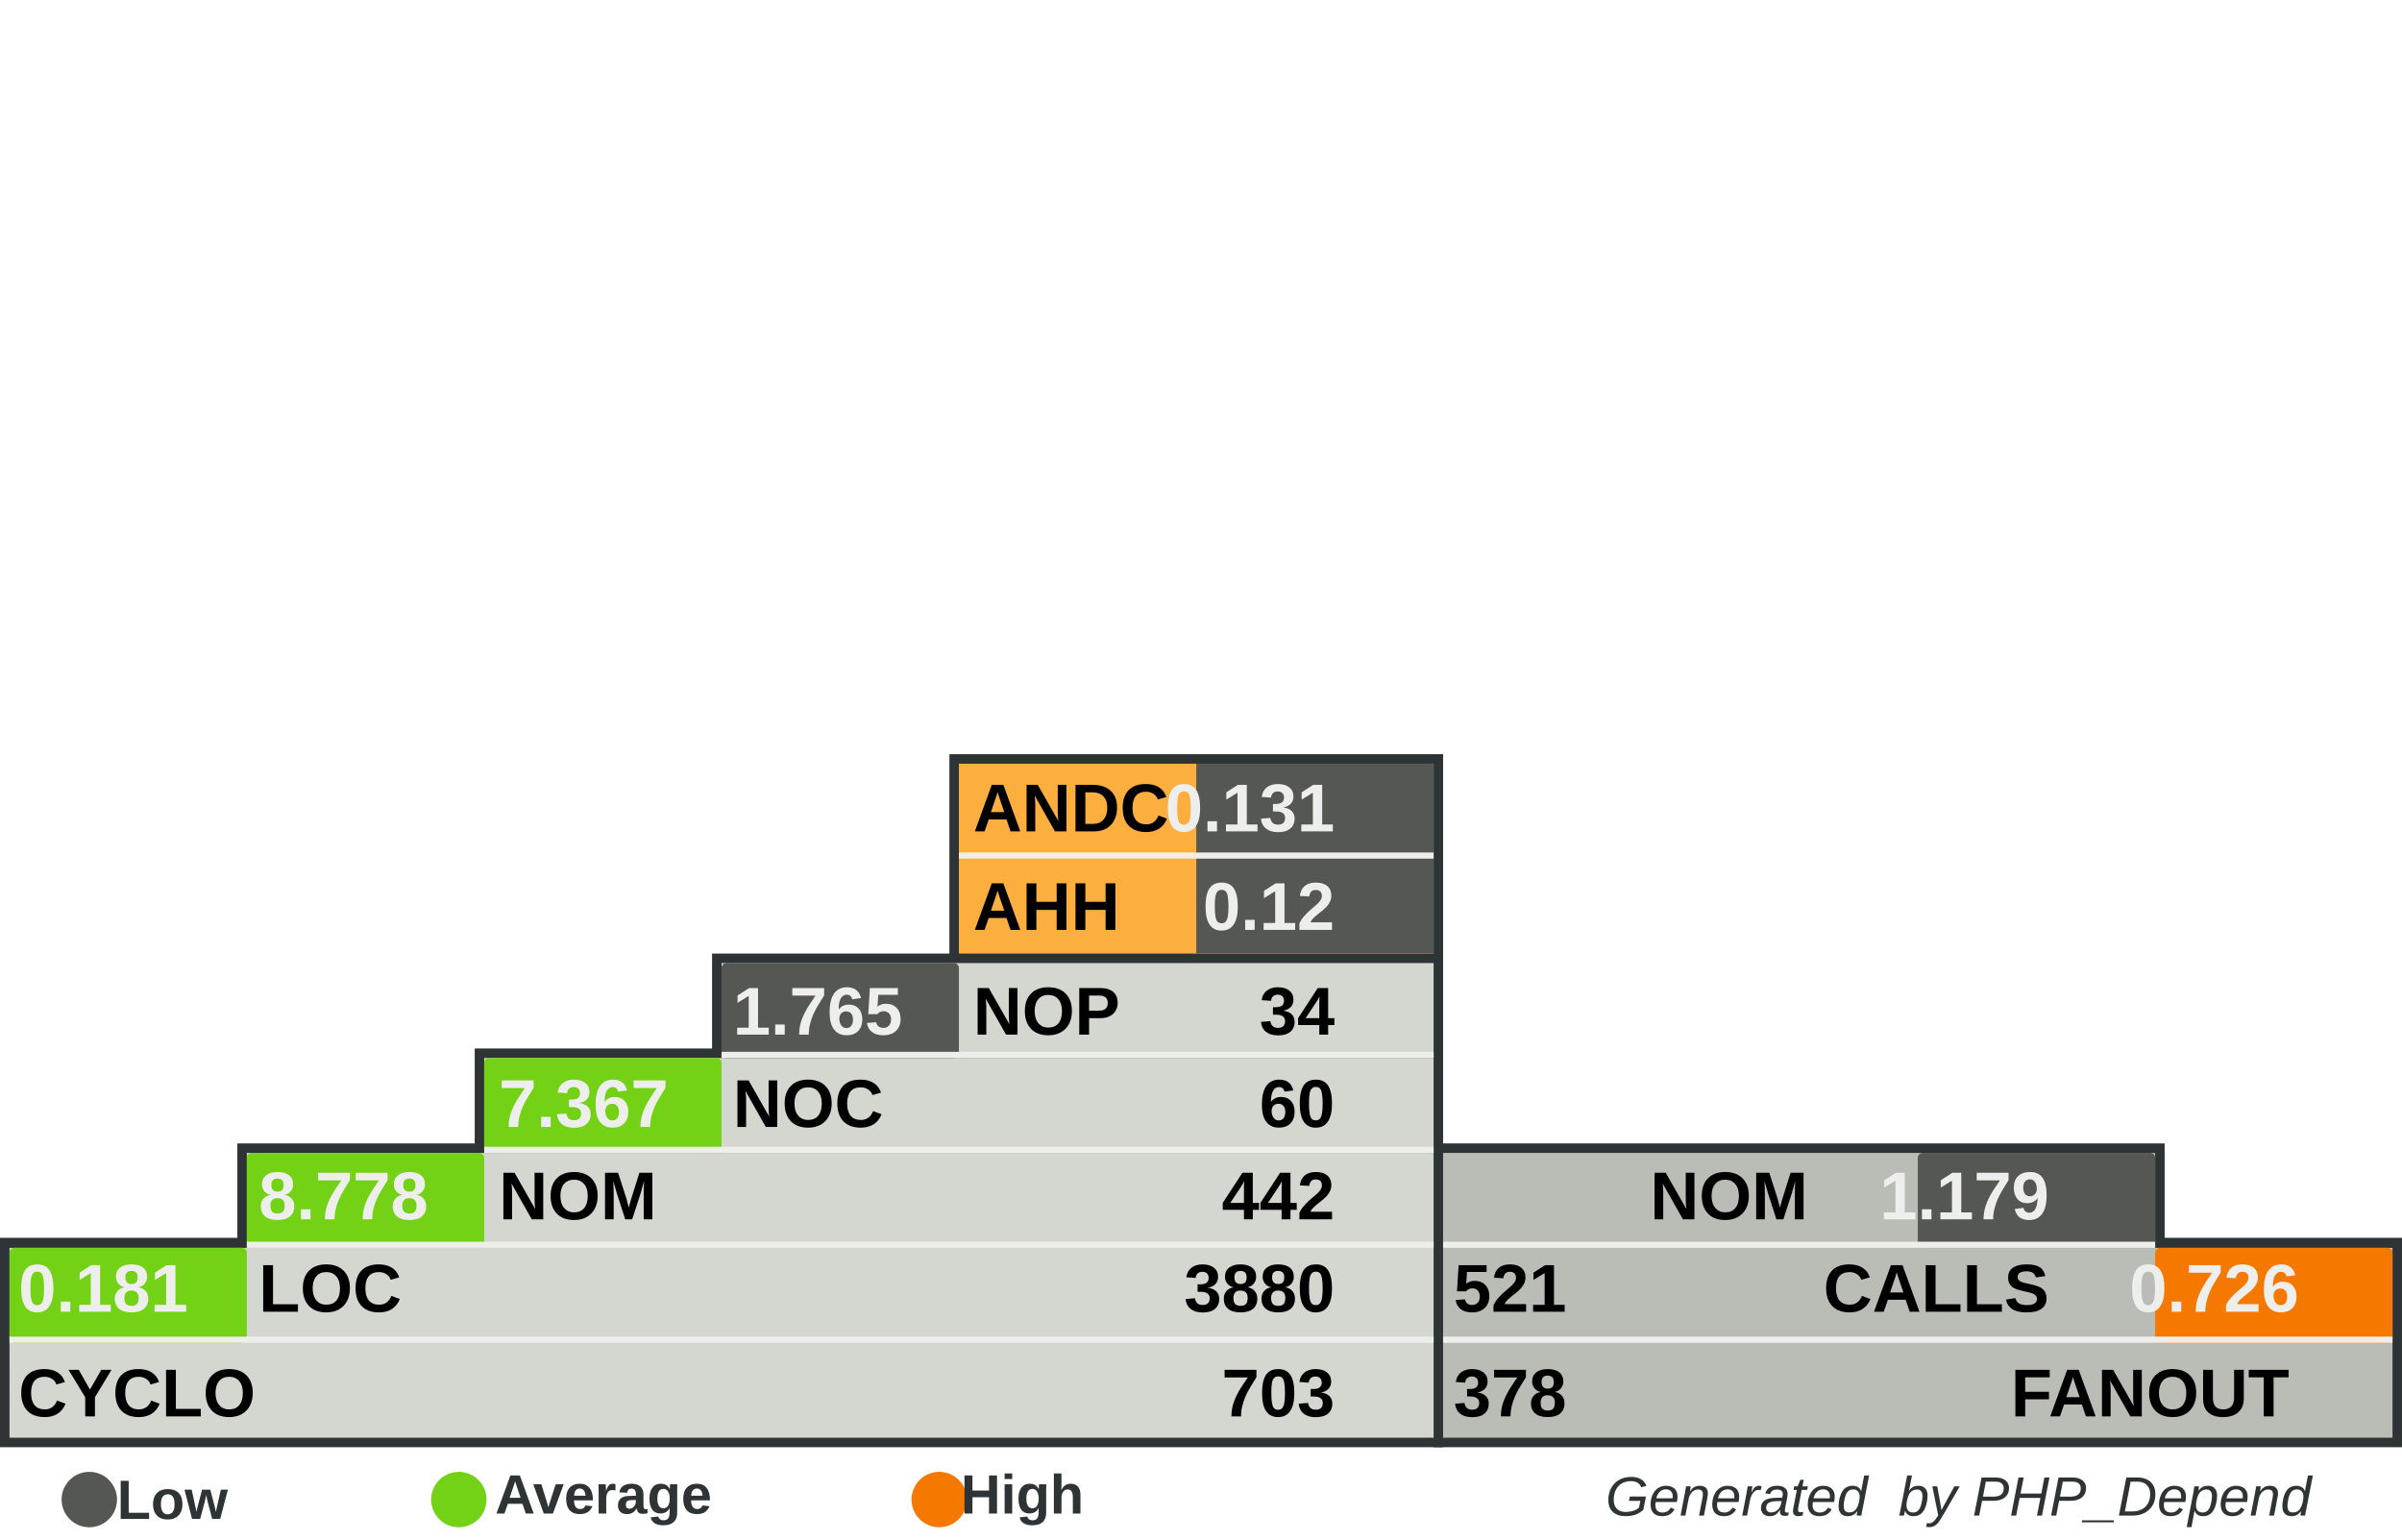
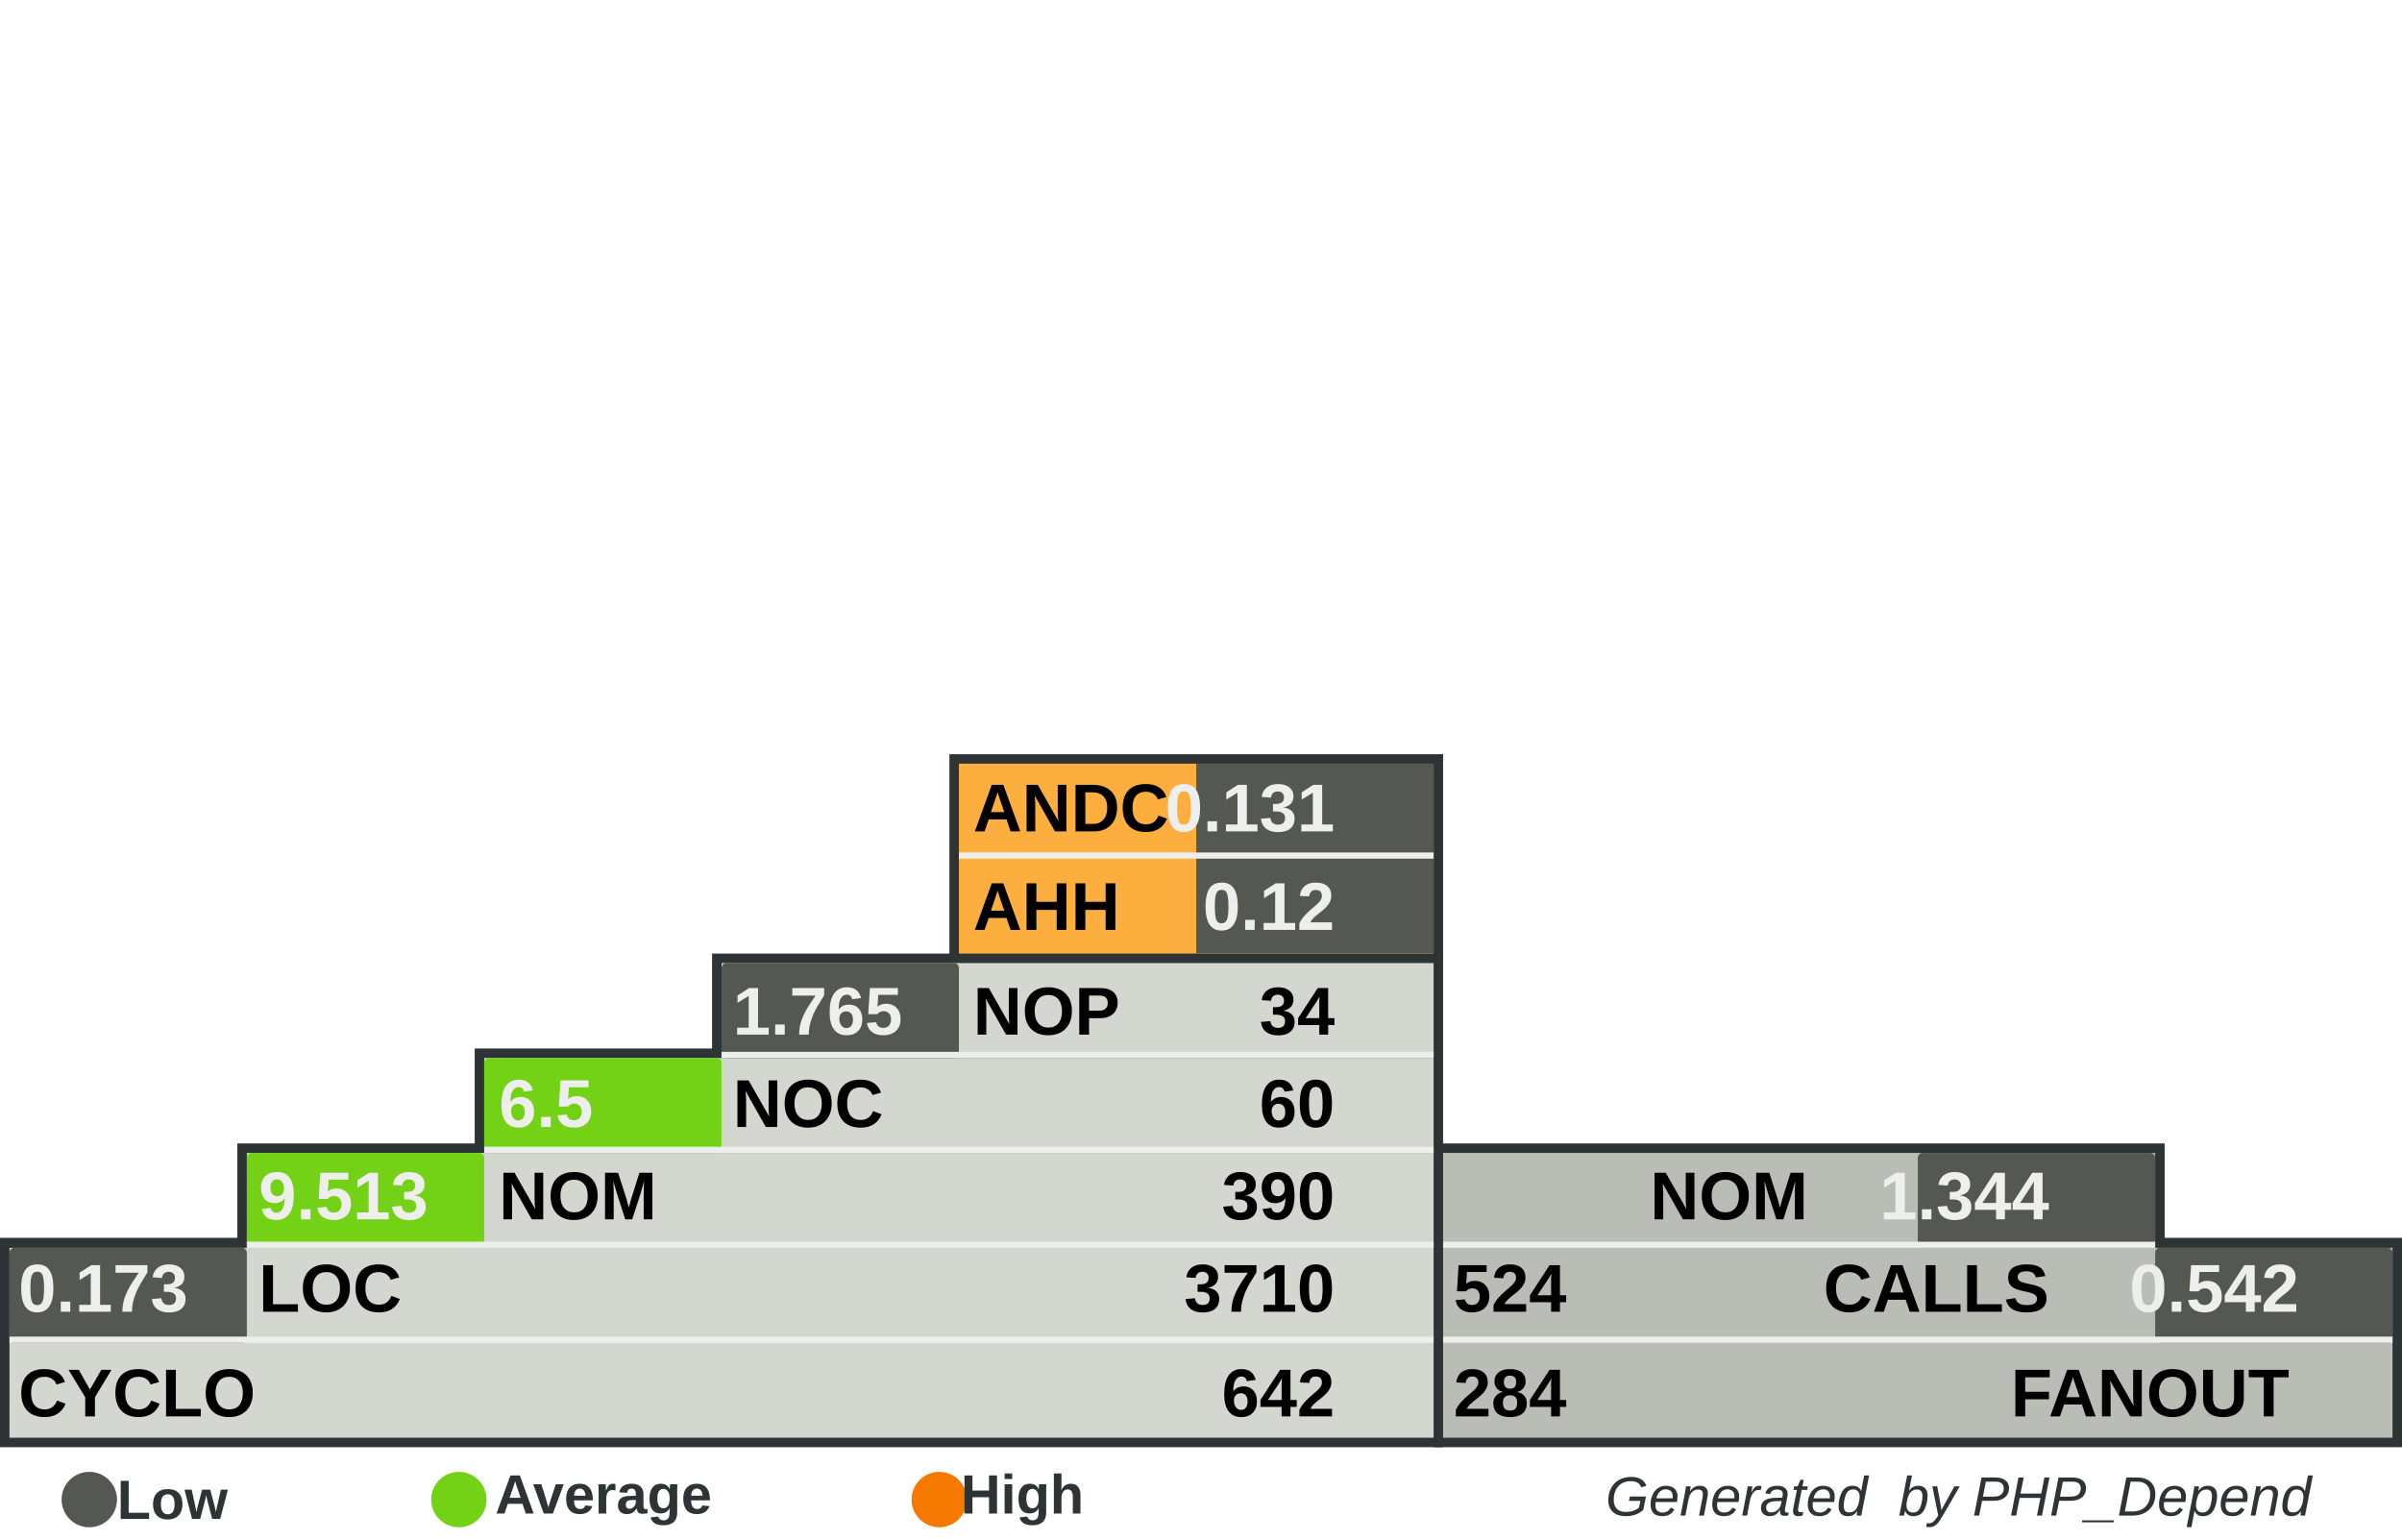
<svg xmlns="http://www.w3.org/2000/svg" width="390" height="250" id="svg5110" version="1.0">
  <defs id="defs5112">
    </defs>
  <g id="layer1">
    <rect style="fill:#555753" width="0" height="0" x="0" y="0" rx="0" ry="0" id="rect8982" xml:id="threshold.low" />
    <rect style="fill:#73d216" width="0" height="0" x="0" y="0" rx="0" ry="0" id="rect8983" xml:id="threshold.average" />
    <rect style="fill:#f57900" width="0" height="0" x="0" y="0" rx="0" ry="0" id="rect2834" xml:id="threshold.high" />
    <rect style="opacity:1;fill:#2e3436;fill-opacity:1;stroke:none;stroke-width:1;stroke-miterlimit:4;stroke-dasharray:none;stroke-opacity:1" id="rect4954" width="118.696" height="16.957" x="232.767" y="185.672" rx="2.978" ry="0" />
    <rect style="opacity:1;fill:#2e3436;fill-opacity:1;stroke:none;stroke-width:1;stroke-miterlimit:4;stroke-dasharray:none;stroke-opacity:1" id="rect4956" width="157.233" height="34" x="232.767" y="201" rx="3.945" ry="0" />
    <rect style="opacity:1;fill:#2e3436;fill-opacity:1;stroke:none;stroke-width:1;stroke-miterlimit:4;stroke-dasharray:none;stroke-opacity:1" id="rect4958" width="80.158" height="33.913" x="154.15" y="122.47" rx="2.011" ry="0" />
    <rect style="opacity:1;fill:#2e3436;fill-opacity:1;stroke:none;stroke-width:1;stroke-miterlimit:4;stroke-dasharray:none;stroke-opacity:1" id="rect4960" width="234.308" height="34" x="0" y="201" rx="5.879" ry="0" />
    <rect style="opacity:1;fill:#2e3436;fill-opacity:1;stroke:none;stroke-width:1;stroke-miterlimit:4;stroke-dasharray:none;stroke-opacity:1" id="rect4962" width="195.771" height="16.957" x="38.538" y="185.672" rx="4.912" ry="0" />
    <rect style="opacity:1;fill:#2e3436;fill-opacity:1;stroke:none;stroke-width:1;stroke-miterlimit:4;stroke-dasharray:none;stroke-opacity:1" id="rect4964" width="157.233" height="16.957" x="77.075" y="170.257" rx="3.945" ry="0" />
    <rect style="opacity:1;fill:#2e3436;fill-opacity:1;stroke:none;stroke-width:1;stroke-miterlimit:4;stroke-dasharray:none;stroke-opacity:1" id="rect4966" width="118.696" height="16.957" x="115.613" y="154.842" rx="2.978" ry="0" />
    <rect style="opacity:1;fill:#d3d7cf;fill-opacity:1;stroke:none;stroke-width:1;stroke-miterlimit:4;stroke-dasharray:none;stroke-opacity:1" id="rect4968" width="231.225" height="30.83" x="1.542" y="202.628" rx="5.801" ry="0" />
    <rect style="opacity:1;fill:#d3d7cf;fill-opacity:1;stroke:none;stroke-width:1;stroke-miterlimit:4;stroke-dasharray:none;stroke-opacity:1" id="rect4970" width="192.688" height="15.415" x="40.079" y="187.214" rx="4.834" ry="0" />
    <rect style="opacity:1;fill:#d3d7cf;fill-opacity:1;stroke:none;stroke-width:1;stroke-miterlimit:4;stroke-dasharray:none;stroke-opacity:1" id="rect4972" width="154.15" height="15.415" x="78.617" y="171.798" rx="3.868" ry="0" />
    <rect style="opacity:1;fill:#d3d7cf;fill-opacity:1;stroke:none;stroke-width:1;stroke-miterlimit:4;stroke-dasharray:none;stroke-opacity:1" id="rect4974" width="115.613" height="15.415" x="117.154" y="156.383" rx="2.901" ry="0" />
    <rect style="opacity:1;fill:#fcaf3e;fill-opacity:1;stroke:none;stroke-width:1;stroke-miterlimit:4;stroke-dasharray:none;stroke-opacity:1" id="rect4976" width="77.075" height="30.83" x="155.692" y="124.012" rx="1.934" ry="0" />
    <rect style="opacity:1;fill:#babdb6;fill-opacity:1;stroke:none;stroke-width:1;stroke-miterlimit:4;stroke-dasharray:none;stroke-opacity:1" id="rect4978" width="154.15" height="30.83" x="234.308" y="202.628" rx="3.868" ry="0" />
    <rect style="opacity:1;fill:#babdb6;fill-opacity:1;stroke:none;stroke-width:1;stroke-miterlimit:4;stroke-dasharray:none;stroke-opacity:1" id="rect4980" width="115.613" height="15.415" x="234.308" y="187.213" rx="2.901" ry="0" />
    <rect style="opacity:1;fill:#555753;fill-opacity:1;stroke:none;stroke-width:1;stroke-miterlimit:4;stroke-dasharray:none;stroke-opacity:1" id="rect4982" xml:id="rect.andc" width="38.538" height="15.43" x="194.229" y="124.012" rx="0.967" ry="0" />
    <rect style="opacity:1;fill:#555753;fill-opacity:1;stroke:none;stroke-width:1;stroke-miterlimit:4;stroke-dasharray:none;stroke-opacity:1" id="rect2851" xml:id="rect.ahh" width="38.538" height="15.4" x="194.229" y="139.412" rx="0.967" ry="0" />
    <rect style="opacity:1;fill:#555753;fill-opacity:1;stroke:none;stroke-width:1;stroke-miterlimit:4;stroke-dasharray:none;stroke-opacity:1" id="rect4984" xml:id="rect.noc-nop" width="38.538" height="15.415" x="117.154" y="156.383" rx="0.806" />
    <rect style="opacity:1;fill:#73d216;fill-opacity:1;stroke:none;stroke-width:1;stroke-miterlimit:4;stroke-dasharray:none;stroke-opacity:1" id="rect4986" xml:id="rect.nom-noc" width="38.538" height="15.415" x="78.617" y="171.798" rx="0.806" />
    <rect style="opacity:1;fill:#73d216;fill-opacity:1;stroke:none;stroke-width:1;stroke-miterlimit:4;stroke-dasharray:none;stroke-opacity:1" id="rect4988" xml:id="rect.loc-nom" width="38.538" height="15.415" x="40.079" y="187.213" rx="0.806" />
-     <rect style="opacity:1;fill:#73d216;fill-opacity:1;stroke:none;stroke-width:1;stroke-miterlimit:4;stroke-dasharray:none;stroke-opacity:1" id="rect4990" xml:id="rect.cyclo-loc" width="38.538" height="15.415" x="1.542" y="202.628" rx="0.806" />
+     <rect style="opacity:1;fill:#555753;fill-opacity:1;stroke:none;stroke-width:1;stroke-miterlimit:4;stroke-dasharray:none;stroke-opacity:1" id="rect4990" xml:id="rect.cyclo-loc" width="38.538" height="15.415" x="1.542" y="202.628" rx="0.806" />
    <rect style="opacity:1;fill:#555753;fill-opacity:1;stroke:none;stroke-width:1;stroke-miterlimit:4;stroke-dasharray:none;stroke-opacity:1" id="rect4992" xml:id="rect.calls-nom" width="38.538" height="15.415" x="311.383" y="187.213" rx="0.806" />
-     <rect style="opacity:1;fill:#f57900;fill-opacity:1;stroke:none;stroke-width:1;stroke-miterlimit:4;stroke-dasharray:none;stroke-opacity:1" id="rect4994" xml:id="rect.fanout-calls" width="38.538" height="15.415" x="349.921" y="202.628" rx="0.806" />
+     <rect style="opacity:1;fill:#555753;fill-opacity:1;stroke:none;stroke-width:1;stroke-miterlimit:4;stroke-dasharray:none;stroke-opacity:1" id="rect4994" xml:id="rect.fanout-calls" width="38.538" height="15.415" x="349.921" y="202.628" rx="0.806" />
    <rect style="opacity:1;fill:#eeeeec;fill-opacity:1;stroke:none;stroke-width:1;stroke-miterlimit:4;stroke-dasharray:none;stroke-opacity:1" id="rect4996" width="231.225" height="1" x="1.542" y="217.043" rx="5.801" ry="0" />
    <rect style="opacity:1;fill:#eeeeec;fill-opacity:1;stroke:none;stroke-width:1;stroke-miterlimit:4;stroke-dasharray:none;stroke-opacity:1" id="rect4998" width="192.688" height="1" x="40.079" y="201.628" rx="4.834" ry="0" />
    <rect style="opacity:1;fill:#eeeeec;fill-opacity:1;stroke:none;stroke-width:1;stroke-miterlimit:4;stroke-dasharray:none;stroke-opacity:1" id="rect5000" width="154.15" height="1" x="78.617" y="186.213" rx="3.868" ry="0" />
    <rect style="opacity:1;fill:#eeeeec;fill-opacity:1;stroke:none;stroke-width:1;stroke-miterlimit:4;stroke-dasharray:none;stroke-opacity:1" id="rect5002" width="115.613" height="1" x="117.154" y="170.798" rx="2.901" ry="0" />
    <rect style="opacity:1;fill:#eeeeec;fill-opacity:1;stroke:none;stroke-width:1;stroke-miterlimit:4;stroke-dasharray:none;stroke-opacity:1" id="rect5004" width="115.613" height="1" x="234.308" y="201.628" rx="2.901" ry="0" />
    <rect style="opacity:1;fill:#eeeeec;fill-opacity:1;stroke:none;stroke-width:1;stroke-miterlimit:4;stroke-dasharray:none;stroke-opacity:1" id="rect5006" width="154.15" height="1" x="234.308" y="217.043" rx="3.868" ry="0" />
    <rect style="opacity:1;fill:#eeeeec;fill-opacity:1;stroke:none;stroke-width:1;stroke-miterlimit:4;stroke-dasharray:none;stroke-opacity:1" id="rect5008" width="77.075" height="1" x="155.692" y="138.427" rx="1.934" ry="0" />
    <text xml:space="preserve" style="font-size:11px;font-style:normal;font-variant:normal;font-weight:bold;font-stretch:normal;fill:#000000;fill-opacity:1;stroke:none;stroke-width:1px;stroke-linecap:butt;stroke-linejoin:miter;stroke-opacity:1;font-family:Arial" x="158" y="135" title="Average Number of Derived Classes" id="text5010">
      <tspan title="Average Number of Derived Classes" id="tspan5012" x="158" y="135">ANDC</tspan>
    </text>
    <text xml:space="preserve" style="font-size:11px;font-style:normal;font-variant:normal;font-weight:bold;font-stretch:normal;fill:#000000;fill-opacity:1;stroke:none;stroke-width:1px;stroke-linecap:butt;stroke-linejoin:miter;stroke-opacity:1;font-family:Arial" x="158" y="151" title="Average Hierarchy Height" id="text5014">
      <tspan title="Average Hierarchy Height" id="tspan5016" x="158" y="151">AHH</tspan>
    </text>
    <text xml:space="preserve" style="font-size:11px;font-style:normal;font-variant:normal;font-weight:bold;font-stretch:normal;fill:#000000;fill-opacity:1;stroke:none;stroke-width:1px;stroke-linecap:butt;stroke-linejoin:miter;stroke-opacity:1;font-family:Arial" x="158" y="168" title="Number Of Packages" id="text5018">
      <tspan title="Number Of Packages" id="tspan5020" x="158" y="168">NOP</tspan>
    </text>
    <text xml:space="preserve" style="font-size:11px;font-style:normal;font-variant:normal;font-weight:bold;font-stretch:normal;fill:#000000;fill-opacity:1;stroke:none;stroke-width:1px;stroke-linecap:butt;stroke-linejoin:miter;stroke-opacity:1;font-family:Arial" x="119" y="183" id="text5022" title="Number Of Classes" transform="scale(0.9999985,1.000001)">
      <tspan title="Number Of Classes" id="tspan5024" x="119" y="183">NOC</tspan>
    </text>
    <text xml:space="preserve" style="font-size:11px;font-style:normal;font-variant:normal;font-weight:bold;font-stretch:normal;fill:#000000;fill-opacity:1;stroke:none;stroke-width:1px;stroke-linecap:butt;stroke-linejoin:miter;stroke-opacity:1;font-family:Arial" x="81" y="198" id="text5026" title="Number Of Methods (Methods+Functions)" transform="scale(0.9999985,1.000001)">
      <tspan title="Number Of Methods (Methods+Functions)" id="tspan5028" x="81" y="198">NOM</tspan>
    </text>
    <text xml:space="preserve" style="font-size:11px;font-style:normal;font-variant:normal;font-weight:bold;font-stretch:normal;fill:#000000;fill-opacity:1;stroke:none;stroke-width:1px;stroke-linecap:butt;stroke-linejoin:miter;stroke-opacity:1;font-family:Arial" x="42" y="213" id="text5030" title="Lines Of Code (Non Comment and Non Whitespace Lines)" transform="scale(0.9999985,1.000001)">
      <tspan title="Lines Of Code (Non Comment and Non Whitespace Lines)" id="tspan5032" x="42" y="213">LOC</tspan>
    </text>
    <text xml:space="preserve" style="font-size:11px;font-style:normal;font-variant:normal;font-weight:bold;font-stretch:normal;fill:#000000;fill-opacity:1;stroke:none;stroke-width:1px;stroke-linecap:butt;stroke-linejoin:miter;stroke-opacity:1;font-family:Arial" x="3" y="230" id="text5034" title="Cyclomatic Complexity" transform="scale(0.9999985,1.000001)">
      <tspan title="Cyclomatic Complexity" id="tspan5036" x="3" y="230">CYCLO</tspan>
    </text>
    <text xml:space="preserve" style="font-size:11px;font-style:normal;font-variant:normal;font-weight:bold;font-stretch:normal;text-align:end;text-anchor:end;fill:#000000;fill-opacity:1;stroke:none;stroke-width:1px;stroke-linecap:butt;stroke-linejoin:miter;stroke-opacity:1;font-family:Arial" x="308.858" y="198" id="text5038" title="Number Of Methods (Methods+Functions)" transform="scale(0.9999985,1.000001)">
      <tspan title="Number Of Methods (Methods+Functions)" id="tspan5040" x="308.858" y="198">NOM</tspan>
    </text>
    <text xml:space="preserve" style="font-size:11px;font-style:normal;font-variant:normal;font-weight:bold;font-stretch:normal;text-anchor:end;fill:#000000;fill-opacity:1;stroke:none;stroke-width:1px;stroke-linecap:butt;stroke-linejoin:miter;stroke-opacity:1;font-family:Arial" x="348" y="213" id="text5042" title="Number of Operation Calls" transform="scale(0.9999985,1.000001)">
      <tspan title="Number of Operation Calls" id="tspan5044" x="348" y="213">CALLS</tspan>
    </text>
    <text xml:space="preserve" style="font-size:11px;font-style:normal;font-variant:normal;font-weight:bold;font-stretch:normal;text-anchor:end;fill:#000000;fill-opacity:1;stroke:none;stroke-width:1px;stroke-linecap:butt;stroke-linejoin:miter;stroke-opacity:1;font-family:Arial" x="387" y="230" id="text5046" title="Number of Called Classes" transform="scale(0.9999985,1.000001)">
      <tspan title="Number of Called Classes" id="tspan5048" x="387" y="230">FANOUT</tspan>
    </text>
    <text xml:space="preserve" style="font-size:11px;font-style:normal;font-variant:normal;font-weight:bold;font-stretch:normal;fill:#000000;fill-opacity:1;stroke:none;stroke-width:1px;stroke-linecap:butt;stroke-linejoin:miter;stroke-opacity:1;font-family:Arial" title="Number of Called Classes" x="236" y="230" id="text5050" transform="scale(0.9999985,1.000001)">
-       <tspan title="Number of Called Classes" id="tspan5052" xml:id="pdepend.fanout" x="236" y="230">378</tspan>
+       <tspan title="Number of Called Classes" id="tspan5052" xml:id="pdepend.fanout" x="236" y="230">284</tspan>
    </text>
    <text xml:space="preserve" style="font-size:11px;font-style:normal;font-variant:normal;font-weight:bold;font-stretch:normal;fill:#000000;fill-opacity:1;stroke:none;stroke-width:1px;stroke-linecap:butt;stroke-linejoin:miter;stroke-opacity:1;font-family:Arial" title="Number of Operation Calls" x="236" y="213" id="text5054" transform="scale(0.9999985,1.000001)">
-       <tspan title="Number of Operation Calls" id="tspan5056" xml:id="pdepend.calls" x="236" y="213">521</tspan>
+       <tspan title="Number of Operation Calls" id="tspan5056" xml:id="pdepend.calls" x="236" y="213">524</tspan>
    </text>
    <text xml:space="preserve" style="font-size:11px;font-style:normal;font-variant:normal;font-weight:bold;font-stretch:normal;text-anchor:end;fill:#000000;fill-opacity:1;stroke:none;stroke-width:1px;stroke-linecap:butt;stroke-linejoin:miter;stroke-opacity:1;font-family:Arial" title="Cyclomatic Complexity" x="232" y="230" id="text5058" transform="scale(0.9999985,1.000001)">
-       <tspan title="Cyclomatic Complexity" id="tspan5060" xml:id="pdepend.cyclo" x="232" y="230">703</tspan>
+       <tspan title="Cyclomatic Complexity" id="tspan5060" xml:id="pdepend.cyclo" x="232" y="230">642</tspan>
    </text>
    <text xml:space="preserve" style="font-size:11px;font-style:normal;font-variant:normal;font-weight:bold;font-stretch:normal;text-anchor:end;fill:#000000;fill-opacity:1;stroke:none;stroke-width:1px;stroke-linecap:butt;stroke-linejoin:miter;stroke-opacity:1;font-family:Arial" title="Lines Of Code (Non Comment and Non Whitespace Lines)" x="232" y="213" id="text5062" transform="scale(0.9999985,1.000001)">
-       <tspan xml:id="pdepend.loc" title="Lines Of Code (Non Comment and Non Whitespace Lines)" id="tspan5064" x="232" y="213">3880</tspan>
+       <tspan xml:id="pdepend.loc" title="Lines Of Code (Non Comment and Non Whitespace Lines)" id="tspan5064" x="232" y="213">3710</tspan>
    </text>
    <text xml:space="preserve" style="font-size:11px;font-style:normal;font-variant:normal;font-weight:bold;font-stretch:normal;text-anchor:end;fill:#000000;fill-opacity:1;stroke:none;stroke-width:1px;stroke-linecap:butt;stroke-linejoin:miter;stroke-opacity:1;font-family:Arial" title="Number Of Methods (Methods+Functions)" x="232" y="198" id="text5066" transform="scale(0.9999985,1.000001)">
-       <tspan title="Number Of Methods (Methods+Functions)" id="tspan5068" xml:id="pdepend.nom" x="232" y="198">442</tspan>
+       <tspan title="Number Of Methods (Methods+Functions)" id="tspan5068" xml:id="pdepend.nom" x="232" y="198">390</tspan>
    </text>
    <text xml:space="preserve" style="font-size:11px;font-style:normal;font-variant:normal;font-weight:bold;font-stretch:normal;text-anchor:end;fill:#000000;fill-opacity:1;stroke:none;stroke-width:1px;stroke-linecap:butt;stroke-linejoin:miter;stroke-opacity:1;font-family:Arial" title="Number Of Packages" x="232" y="168" id="text5070" transform="scale(0.9999985,1.000001)">
      <tspan title="Number Of Packages" id="tspan5072" xml:id="pdepend.nop" x="232" y="168">34</tspan>
    </text>
    <text xml:space="preserve" style="font-size:11px;font-style:normal;font-variant:normal;font-weight:bold;font-stretch:normal;text-anchor:end;fill:#000000;fill-opacity:1;stroke:none;stroke-width:1px;stroke-linecap:butt;stroke-linejoin:miter;stroke-opacity:1;font-family:Arial" title="Number Of Classes" x="232" y="183" id="text5074" transform="scale(0.9999985,1.000001)">
      <tspan title="Number Of Classes" id="tspan5076" xml:id="pdepend.noc" x="232" y="183">60</tspan>
    </text>
    <text xml:space="preserve" style="font-size:11px;font-style:normal;font-variant:normal;font-weight:bold;font-stretch:normal;text-anchor:end;fill:#eeeeec;fill-opacity:1;stroke:none;stroke-width:1px;stroke-linecap:butt;stroke-linejoin:miter;stroke-opacity:1;font-family:Arial" title="Average Number of Derived Classes" x="232" y="135" id="text5078" transform="scale(0.9999985,1.000001)">
      <tspan title="Average Number of Derived Classes" id="tspan5080" xml:id="pdepend.andc" x="232" y="135">0.131</tspan>
    </text>
    <text xml:space="preserve" style="font-size:11px;font-style:normal;font-variant:normal;font-weight:bold;font-stretch:normal;text-anchor:end;fill:#eeeeec;fill-opacity:1;stroke:none;stroke-width:1px;stroke-linecap:butt;stroke-linejoin:miter;stroke-opacity:1;font-family:Arial" title="Average Hierarchy Height" x="232" y="151" id="text5082" transform="scale(0.9999985,1.000001)">
      <tspan title="Average Hierarchy Height" id="tspan5084" xml:id="pdepend.ahh" x="232" y="151">0.12</tspan>
    </text>
    <text xml:space="preserve" style="font-size:11px;font-style:normal;font-variant:normal;font-weight:bold;font-stretch:normal;fill:#eeeeec;fill-opacity:1;stroke:none;stroke-width:1px;stroke-linecap:butt;stroke-linejoin:miter;stroke-opacity:1;font-family:Arial" title="Ratio: Number of Classes / Number of Packages" x="119" y="168" id="text5086" transform="scale(0.9999985,1.000001)">
      <tspan title="Ratio: Number of Classes / Number of Packages" id="tspan5088" xml:id="pdepend.noc-nop" x="119" y="168">1.765</tspan>
    </text>
    <text xml:space="preserve" style="font-size:11px;font-style:normal;font-variant:normal;font-weight:bold;font-stretch:normal;fill:#eeeeec;fill-opacity:1;stroke:none;stroke-width:1px;stroke-linecap:butt;stroke-linejoin:miter;stroke-opacity:1;font-family:Arial" title="Ratio: Number of Methods / Number of Classes" x="81" y="183" id="text5090" transform="scale(0.9999985,1.000001)">
-       <tspan title="Ratio: Number of Methods / Number of Classes" id="tspan5092" xml:id="pdepend.nom-noc" x="81" y="183">7.367</tspan>
+       <tspan title="Ratio: Number of Methods / Number of Classes" id="tspan5092" xml:id="pdepend.nom-noc" x="81" y="183">6.5</tspan>
    </text>
    <text xml:space="preserve" style="font-size:11px;font-style:normal;font-variant:normal;font-weight:bold;font-stretch:normal;fill:#eeeeec;fill-opacity:1;stroke:none;stroke-width:1px;stroke-linecap:butt;stroke-linejoin:miter;stroke-opacity:1;font-family:Arial" title="Ratio: Lines of Code / Number of Methods" x="42" y="198" id="text5094" transform="scale(0.9999985,1.000001)">
-       <tspan title="Ratio: Lines of Code / Number of Methods" id="tspan5096" xml:id="pdepend.loc-nom" x="42" y="198">8.778</tspan>
+       <tspan title="Ratio: Lines of Code / Number of Methods" id="tspan5096" xml:id="pdepend.loc-nom" x="42" y="198">9.513</tspan>
    </text>
    <text xml:space="preserve" style="font-size:11px;font-style:normal;font-variant:normal;font-weight:bold;font-stretch:normal;fill:#eeeeec;fill-opacity:1;stroke:none;stroke-width:1px;stroke-linecap:butt;stroke-linejoin:miter;stroke-opacity:1;font-family:Arial" title="Ratio: Cyclomatic Complexity / Lines of Code" x="3" y="213" id="text5098" transform="scale(0.9999985,1.000001)">
-       <tspan title="Ratio: Cyclomatic Complexity / Lines of Code" id="tspan5100" xml:id="pdepend.cyclo-loc" x="3" y="213">0.181</tspan>
+       <tspan title="Ratio: Cyclomatic Complexity / Lines of Code" id="tspan5100" xml:id="pdepend.cyclo-loc" x="3" y="213">0.173</tspan>
    </text>
    <text xml:space="preserve" style="font-size:11px;font-style:normal;font-variant:normal;font-weight:bold;font-stretch:normal;text-anchor:end;fill:#eeeeec;fill-opacity:1;stroke:none;stroke-width:1px;stroke-linecap:butt;stroke-linejoin:miter;stroke-opacity:1;font-family:Arial" title="Ratio: Number of Called Classes(FANOUT) / Number of Operation Calls" x="388.563" y="213" id="text5102" transform="scale(0.9999985,1.000001)">
-       <tspan title="Ratio: Number of Called Classes(FANOUT) / Number of Operation Calls" id="tspan5104" xml:id="pdepend.fanout-calls" x="388.563" y="213">0.726</tspan>
+       <tspan title="Ratio: Number of Called Classes(FANOUT) / Number of Operation Calls" id="tspan5104" xml:id="pdepend.fanout-calls" x="388.563" y="213">0.542</tspan>
    </text>
    <text xml:space="preserve" style="font-size:11px;font-style:normal;font-variant:normal;font-weight:bold;font-stretch:normal;text-anchor:end;fill:#eeeeec;fill-opacity:1;stroke:none;stroke-width:1px;stroke-linecap:butt;stroke-linejoin:miter;stroke-opacity:1;font-family:Arial" title="Ratio: Number of Operation Calls / Number of Methods (Methods+Functions)" x="348" y="198" id="text5106" transform="scale(0.9999985,1.000001)">
-       <tspan title="Ratio: Number of Operation Calls / Number of Methods (Methods+Functions)" id="tspan5108" xml:id="pdepend.calls-nom" x="348" y="198">1.179</tspan>
+       <tspan title="Ratio: Number of Operation Calls / Number of Methods (Methods+Functions)" id="tspan5108" xml:id="pdepend.calls-nom" x="348" y="198">1.344</tspan>
    </text>
    <text xml:space="preserve" style="font-size:8px;font-style:normal;font-variant:normal;font-weight:bold;font-stretch:normal;text-align:end;text-anchor:end;fill:#2e3436;fill-opacity:1;stroke:none;stroke-width:1px;stroke-linecap:butt;stroke-linejoin:miter;stroke-opacity:1;font-family:Arial" x="386.395" y="246.106" id="text2692">
      <tspan id="tspan2694" x="386.395" y="246.106" style="font-size:9px;font-style:italic;font-variant:normal;font-weight:normal;font-stretch:normal;text-align:end;text-anchor:end;fill:#2e3436;font-family:Arial;">Generated  by PHP_Depend</tspan>
    </text>
    <path style="opacity:1;fill:#555753;fill-opacity:1;stroke:none;stroke-width:1;stroke-miterlimit:4;stroke-dasharray:none;stroke-opacity:1" id="path3780" d="M 65.333,285.667 A 12,10.333 0 1 1 41.333,285.667 A 12,10.333 0 1 1 65.333,285.667 z" transform="matrix(0.375,0,0,0.4354839,-5.5,119.0968)" />
    <text xml:space="preserve" style="font-size:8px;font-style:normal;font-weight:bold;text-align:center;text-anchor:middle;fill:#2e3436;fill-opacity:1;stroke:none;stroke-width:1px;stroke-linecap:butt;stroke-linejoin:miter;stroke-opacity:1;font-family:URW Chancery L;" x="32.387" y="246.642" id="text3782">
      <tspan id="tspan3784" x="32.387" y="246.642" style="font-size:9px;font-style:normal;font-variant:normal;font-weight:bold;font-stretch:normal;fill:#2e3436;font-family:Arial;">Low</tspan>
    </text>
    <path style="opacity:1;fill:#73d216;fill-opacity:1;stroke:none;stroke-width:1;stroke-miterlimit:4;stroke-dasharray:none;stroke-opacity:1" id="path3786" d="M 65.333,285.667 A 12,10.333 0 1 1 41.333,285.667 A 12,10.333 0 1 1 65.333,285.667 z" transform="matrix(0.375,0,0,0.4354839,54.5,119.0968)" />
    <text xml:space="preserve" style="font-size:8px;font-style:normal;font-weight:bold;text-align:center;text-anchor:middle;fill:#2e3436;fill-opacity:1;stroke:none;stroke-width:1px;stroke-linecap:butt;stroke-linejoin:miter;stroke-opacity:1;font-family:URW Chancery L;" x="102.387" y="245.774" id="text3788">
      <tspan id="tspan3790" x="102.387" y="245.774" style="font-size:9px;font-style:normal;font-variant:normal;font-weight:bold;font-stretch:normal;fill:#2e3436;font-family:Arial;">Average</tspan>
    </text>
    <path style="opacity:1;fill:#f57900;fill-opacity:1;stroke:none;stroke-width:1;stroke-miterlimit:4;stroke-dasharray:none;stroke-opacity:1" id="path3792" d="M 65.333,285.667 A 12,10.333 0 1 1 41.333,285.667 A 12,10.333 0 1 1 65.333,285.667 z" transform="matrix(0.375,0,0,0.4354839,132.5,119.0968)" />
    <text xml:space="preserve" style="font-size:8px;font-style:normal;font-weight:bold;text-align:center;text-anchor:middle;fill:#2e3436;fill-opacity:1;stroke:none;stroke-width:1px;stroke-linecap:butt;stroke-linejoin:miter;stroke-opacity:1;font-family:URW Chancery L;" x="170.387" y="245.774" id="text3794">
      <tspan id="tspan3796" x="170.387" y="245.774" style="font-size:9px;font-style:normal;font-variant:normal;font-weight:bold;font-stretch:normal;fill:#2e3436;font-family:Arial;">High</tspan>
    </text>
  </g>
</svg>
